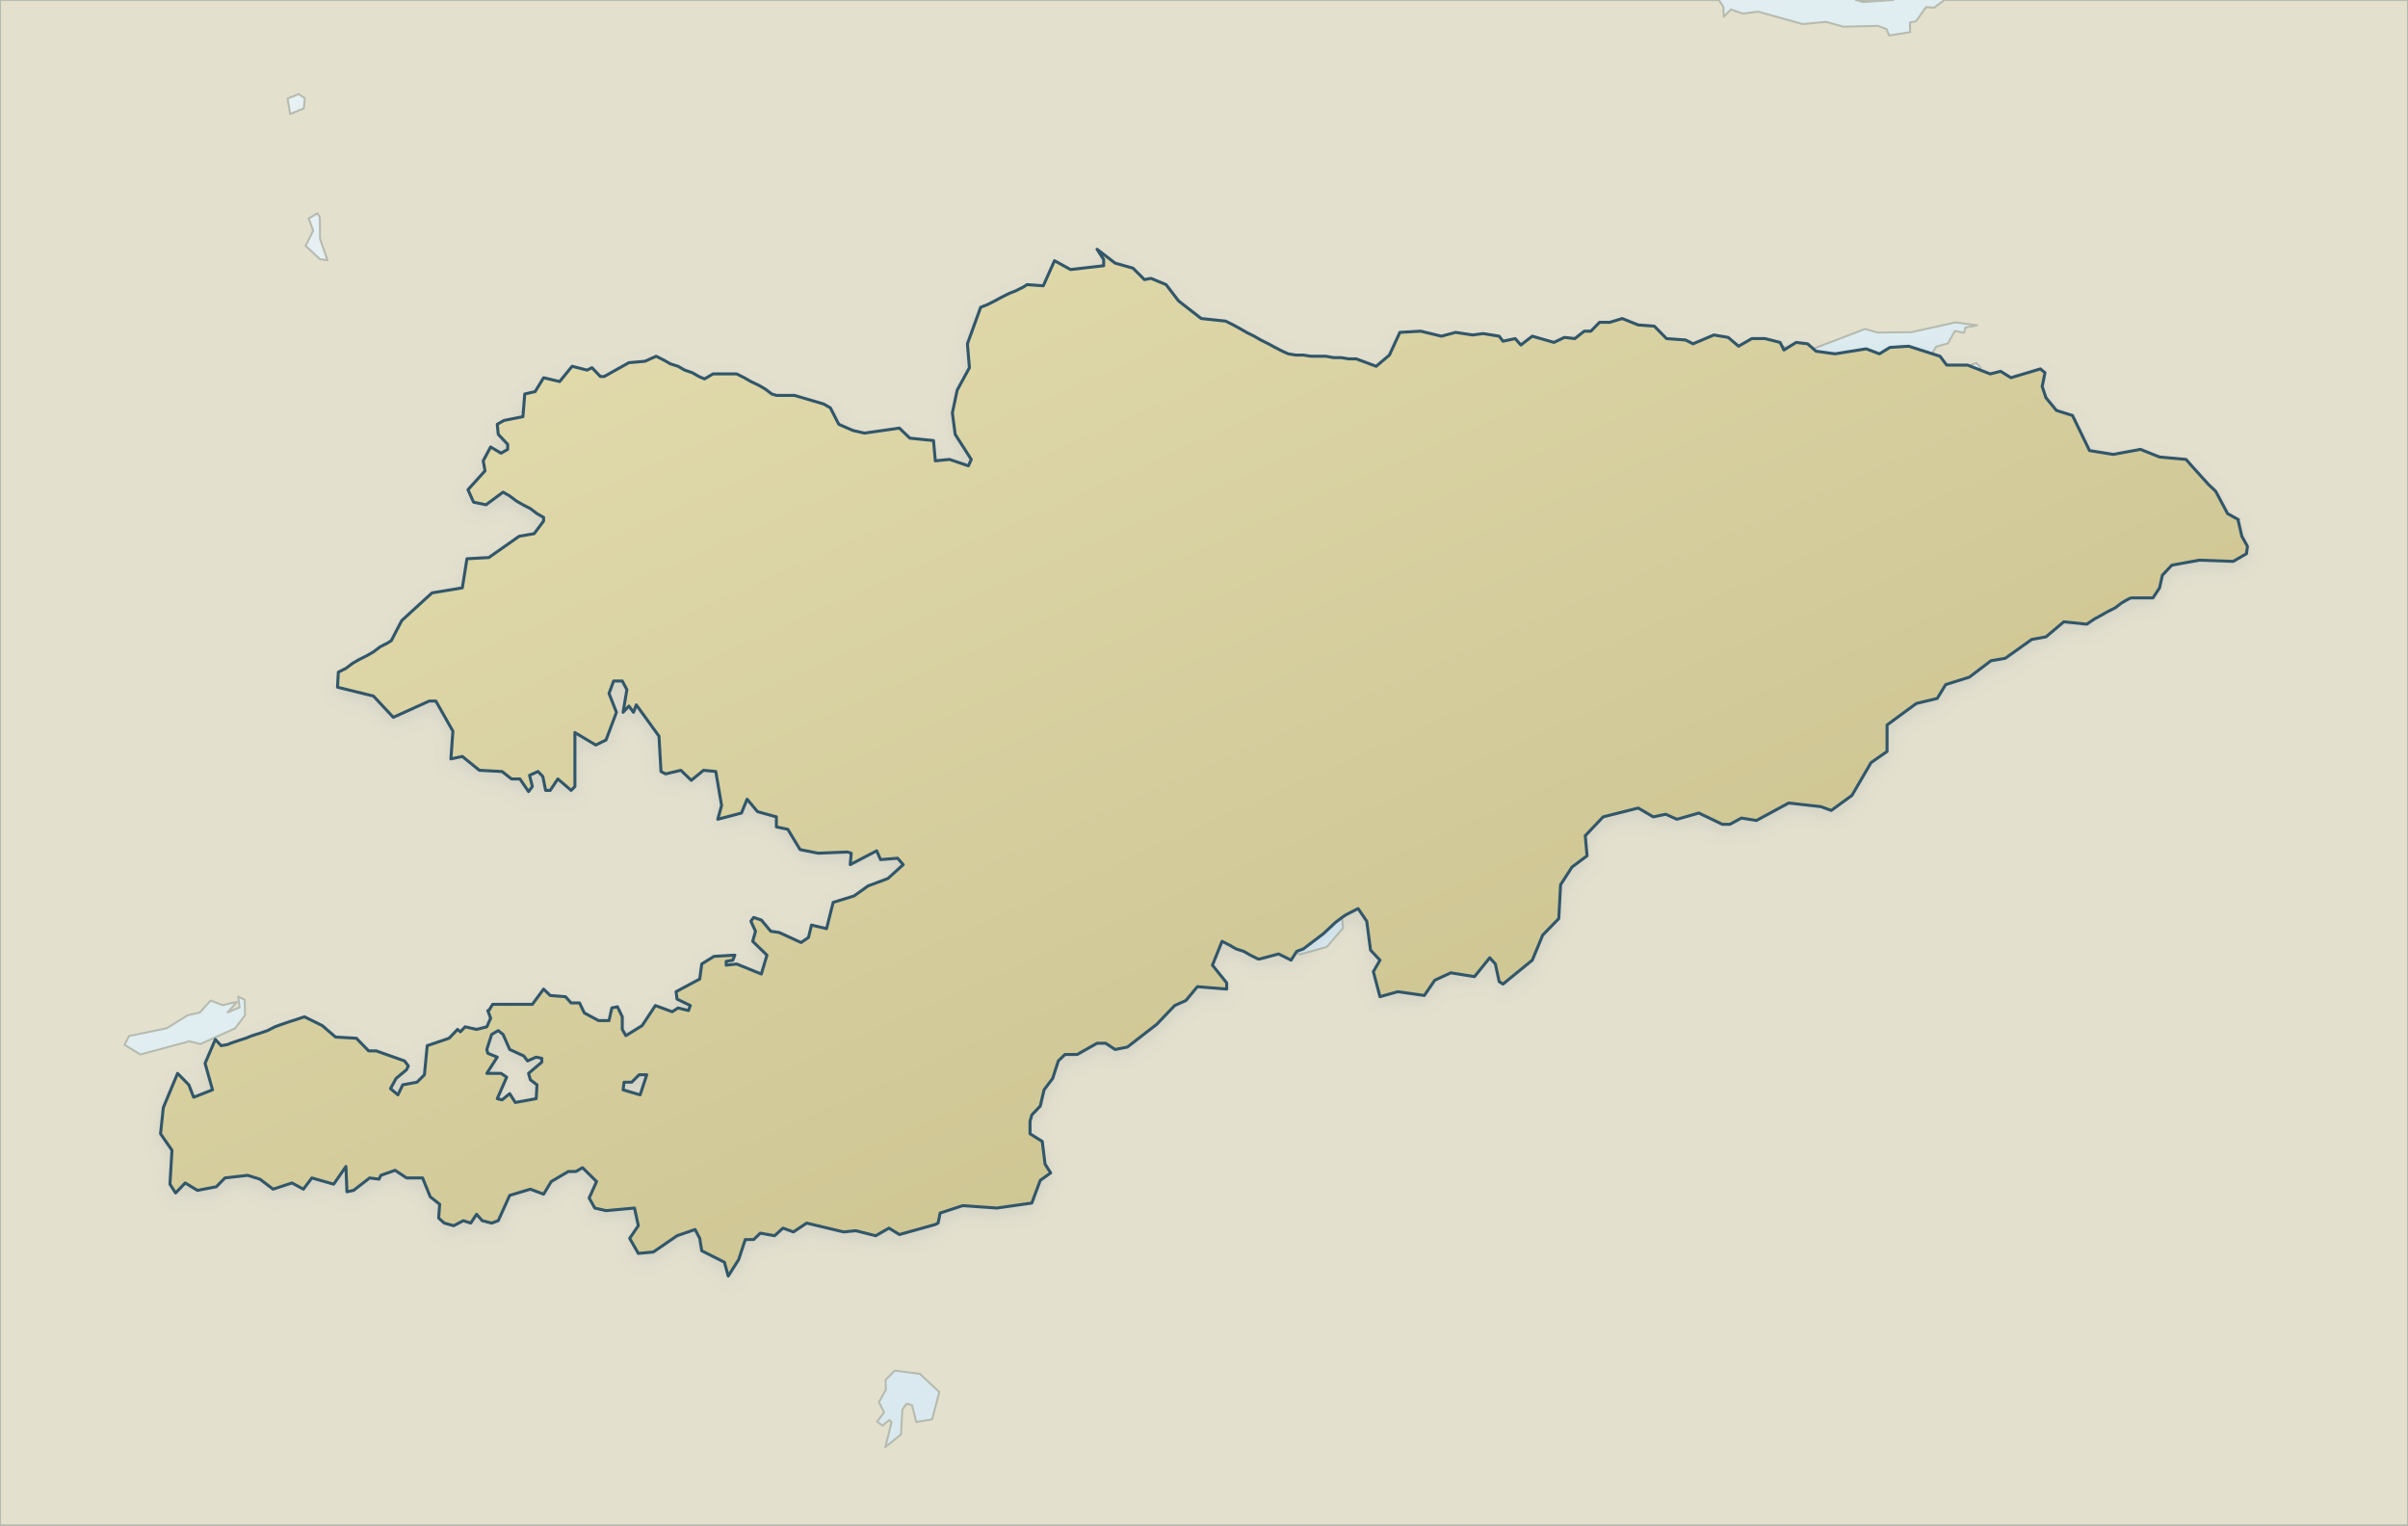
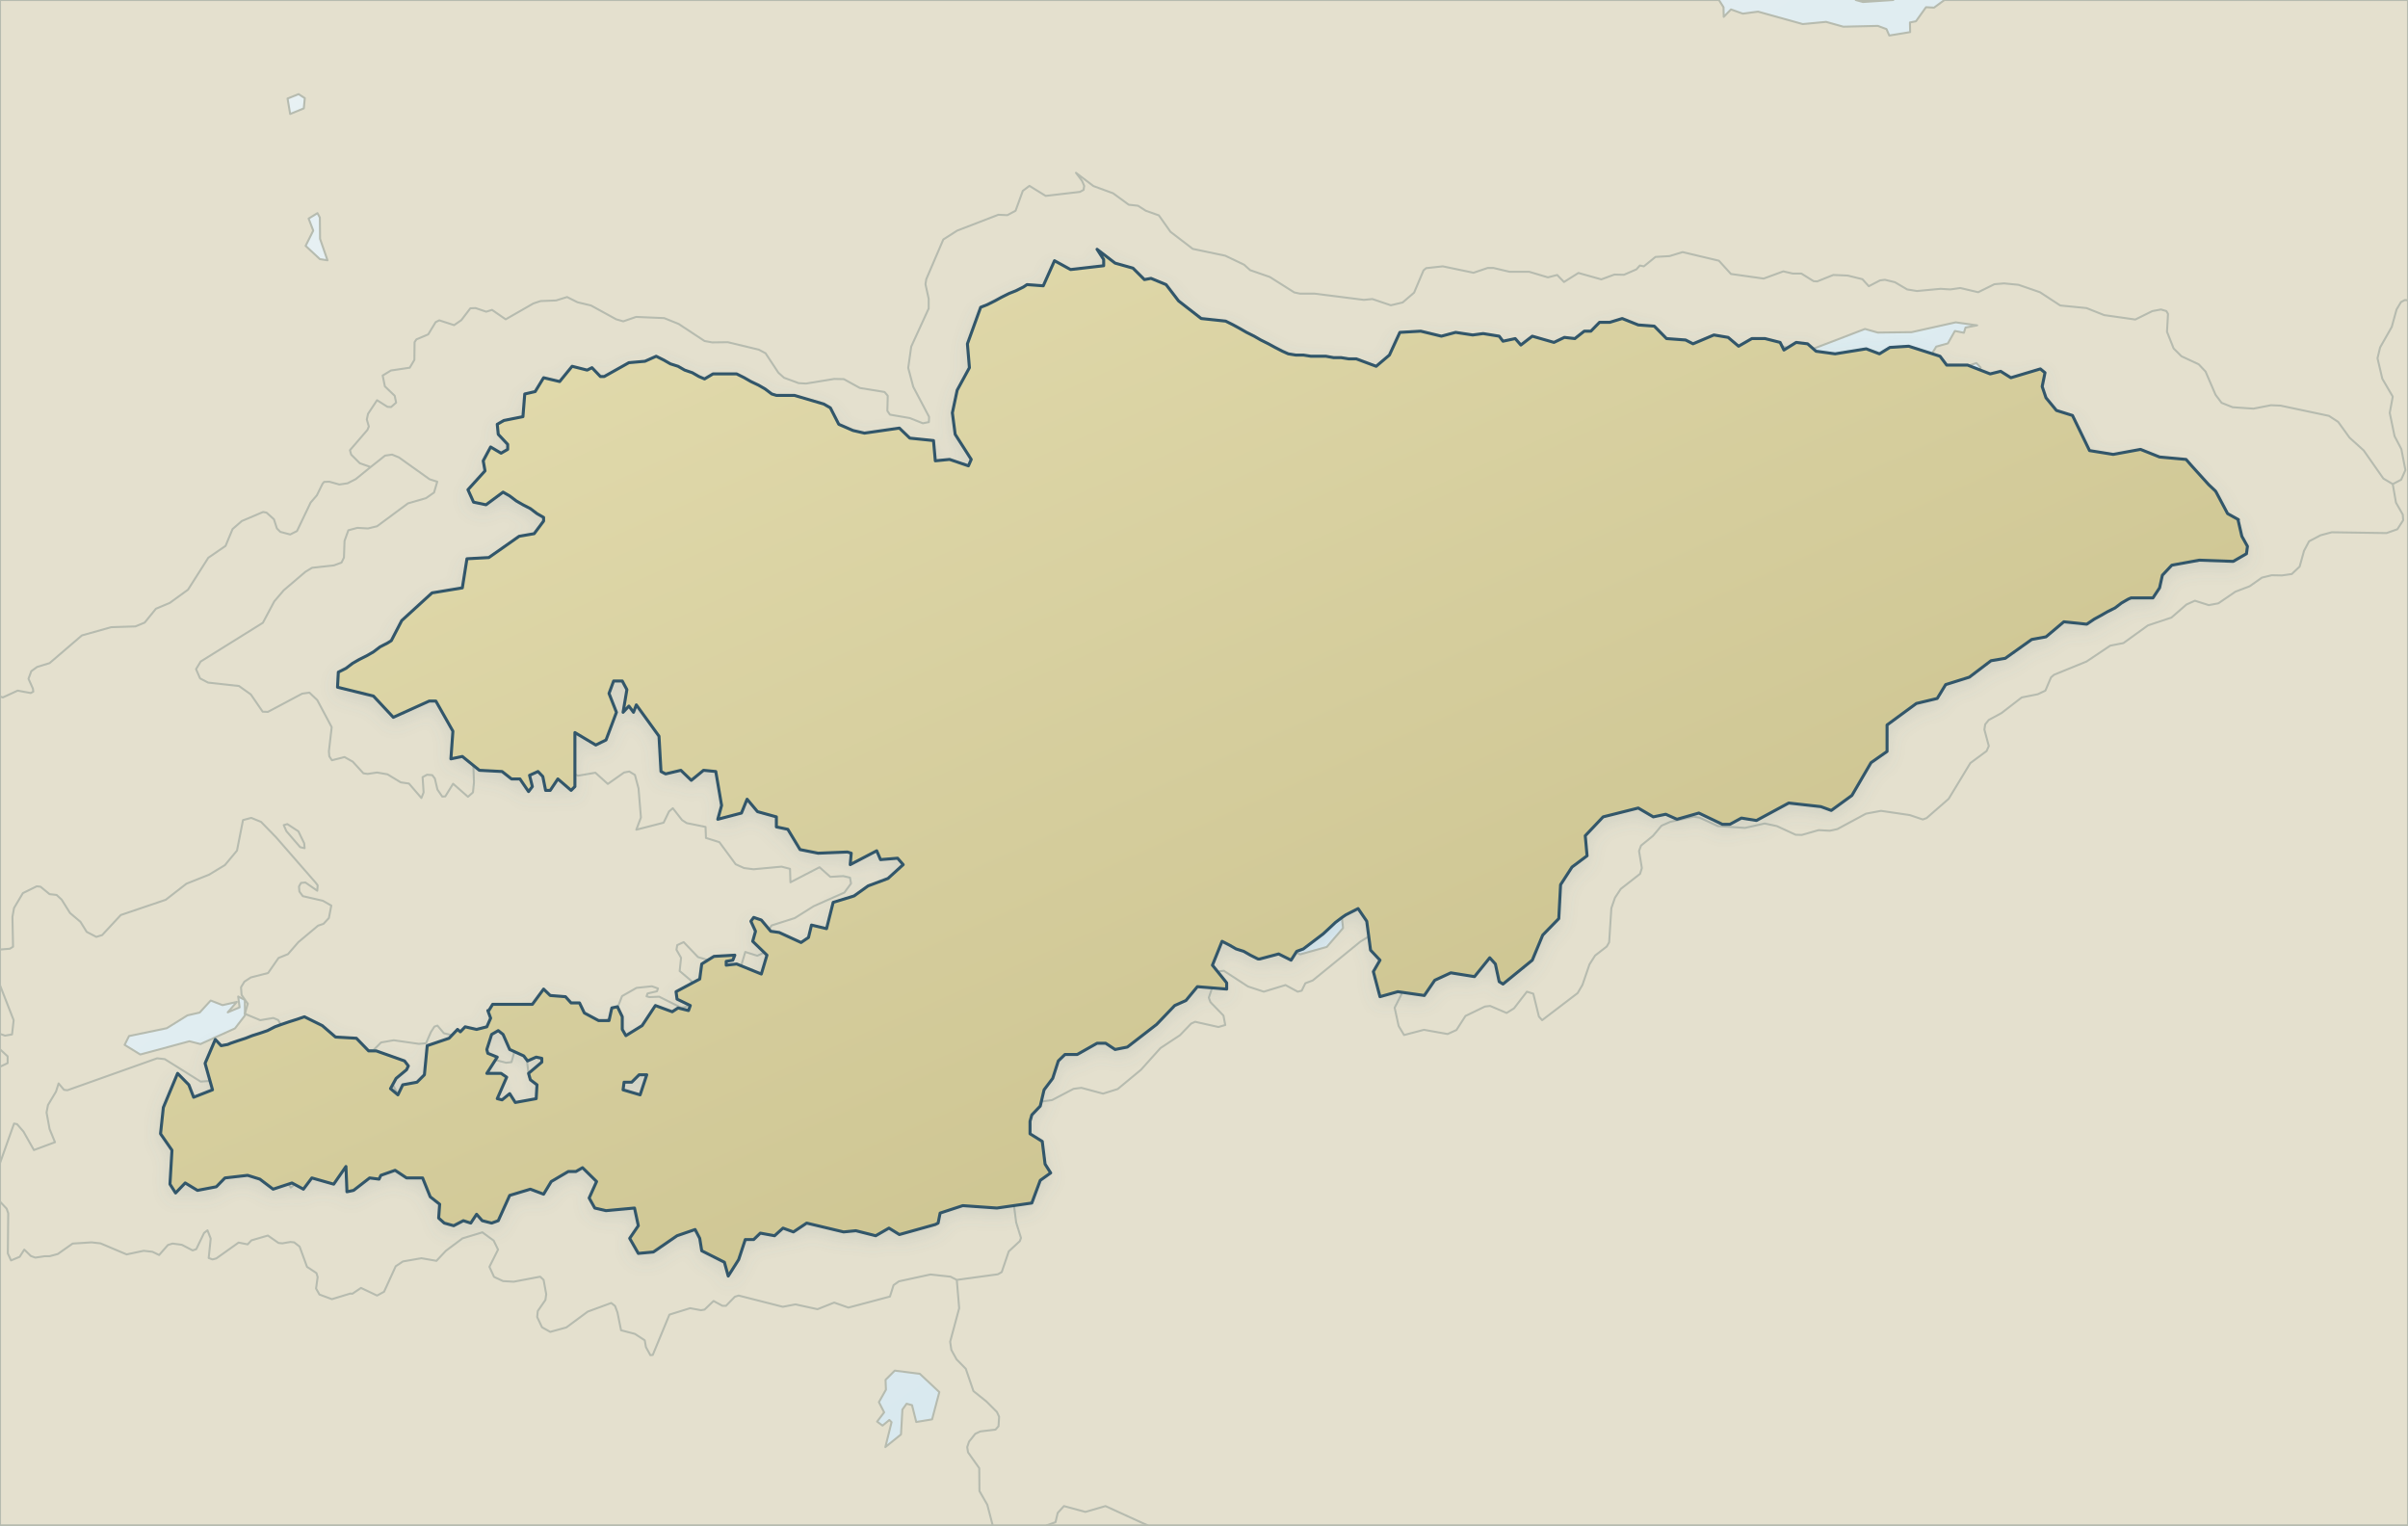
<svg xmlns="http://www.w3.org/2000/svg" viewBox="0 0 1200 760" role="img" aria-label="Map of Kyrgyzstan" data-map-style="journey-atlas-map-v3-clean-background" data-map-projection="local-equirectangular-fit-v1">
  <defs>
    <linearGradient id="sea" x1="0" y1="0" x2="1" y2="1">
      <stop offset="0" stop-color="#eaf2f4" />
      <stop offset=".55" stop-color="#dcebf0" />
      <stop offset="1" stop-color="#d0e3eb" />
    </linearGradient>
    <linearGradient id="land" x1=".12" y1=".08" x2=".88" y2=".92">
      <stop offset="0" stop-color="#e2dbad" />
      <stop offset=".52" stop-color="#d4cc9b" />
      <stop offset="1" stop-color="#c8bf8a" />
    </linearGradient>
    <filter id="shadow" x="-10%" y="-10%" width="120%" height="120%">
      <feGaussianBlur in="SourceAlpha" stdDeviation="4" result="b" />
      <feOffset in="b" dy="3" result="o" />
      <feColorMatrix in="o" type="matrix" values="0 0 0 0 .12 0 0 0 0 .22 0 0 0 0 .28 0 0 0 .14 0" />
      <feBlend in="SourceGraphic" mode="normal" />
    </filter>
  </defs>
  <rect width="1200" height="760" fill="url(#sea)" />
  <g id="geographic-context">
    <path d="M 856.6,-0.0 L 858.9,3.6 L 859.0,8.4 L 862.6,4.7 L 868.5,6.8 L 876.1,5.8 L 898.4,12.0 L 910.0,10.9 L 918.6,13.3 L 935.8,12.9 L 940.1,14.5 L 941.5,17.7 L 951.9,16.0 L 951.8,11.2 L 954.8,10.6 L 959.8,3.6 L 963.8,3.8 L 969.0,-0.0 L 1200.0,-0.0 L 1200.0,760.0 L 0.0,760.0 L 0.0,-0.0 L 856.6,-0.0 Z M 468.1,693.6 L 458.4,684.5 L 445.9,682.9 L 441.3,687.5 L 441.5,692.4 L 438.0,698.6 L 440.6,703.7 L 437.1,708.3 L 439.8,710.3 L 443.2,707.5 L 444.3,708.6 L 441.2,721.0 L 449.0,714.7 L 449.7,702.3 L 451.8,699.4 L 454.5,700.1 L 456.6,708.5 L 464.5,707.2 L 468.1,693.6 Z M 122.1,505.9 L 122.0,498.2 L 118.7,496.5 L 119.4,501.9 L 113.5,504.4 L 118.0,499.2 L 110.9,500.8 L 105.0,498.5 L 99.5,504.5 L 93.4,505.9 L 83.1,512.3 L 64.3,516.2 L 62.1,520.6 L 69.9,525.4 L 94.4,518.8 L 99.9,520.2 L 117.1,512.4 L 122.1,505.9 Z M 669.3,462.4 L 668.6,456.2 L 662.6,456.1 L 656.6,461.7 L 651.8,462.9 L 642.7,473.1 L 647.9,475.5 L 661.2,471.8 L 669.3,462.4 Z M 656.7,292.8 L 649.2,284.0 L 639.3,280.6 L 629.6,284.0 L 628.3,289.6 L 636.6,301.7 L 639.3,302.8 L 652.2,300.8 L 655.5,298.6 L 656.7,292.8 Z M 974.6,160.6 L 952.6,165.5 L 935.8,165.7 L 929.4,163.9 L 899.1,175.5 L 880.4,170.4 L 868.3,175.2 L 862.0,174.6 L 849.9,177.4 L 845.6,181.4 L 842.3,180.2 L 815.9,186.6 L 809.5,186.3 L 804.5,189.2 L 801.5,194.1 L 788.5,195.8 L 783.7,201.4 L 767.7,199.2 L 756.5,202.0 L 755.2,203.7 L 758.3,210.9 L 756.9,213.3 L 763.6,223.1 L 768.2,223.7 L 773.1,219.9 L 778.9,219.5 L 795.7,229.4 L 811.9,232.8 L 816.4,231.3 L 822.5,236.7 L 834.8,241.1 L 836.7,244.9 L 840.1,242.2 L 849.9,246.6 L 874.9,243.3 L 882.9,245.1 L 893.1,243.4 L 897.0,245.5 L 903.5,241.9 L 917.9,238.4 L 929.7,227.2 L 934.5,216.9 L 942.7,215.3 L 940.0,212.3 L 931.8,210.7 L 931.3,208.4 L 934.9,205.5 L 955.7,199.7 L 966.3,186.9 L 986.4,186.0 L 987.0,183.1 L 984.9,180.9 L 977.2,183.4 L 963.4,182.4 L 960.8,179.5 L 964.9,172.7 L 970.7,171.1 L 974.2,164.9 L 978.7,165.8 L 979.5,163.2 L 985.3,162.1 L 974.6,160.6 Z M 159.5,119.0 L 159.4,108.4 L 158.2,106.2 L 153.8,108.9 L 156.1,114.9 L 152.3,122.5 L 159.4,129.1 L 163.2,129.7 L 159.5,119.0 Z M 151.9,48.9 L 148.8,46.9 L 143.3,49.1 L 144.6,56.8 L 151.4,54.0 L 151.9,48.9 Z M 943.5,-0.0 L 928.4,1.0 L 924.8,-0.0 L 943.5,-0.0 Z" fill="#e4e0ce" fill-rule="evenodd" stroke="#b6bbaf" stroke-width="1" stroke-linejoin="round" />
  </g>
-   <path d="M 1115.5,258.9 L 1115.3,259.0 L 1117.2,267.2 L 1120.0,272.2 L 1119.5,275.9 L 1112.9,279.7 L 1096.0,279.1 L 1082.3,281.6 L 1077.6,286.6 L 1076.2,292.9 L 1072.9,297.9 L 1062.0,297.9 L 1060.6,298.5 L 1057.3,300.4 L 1054.0,302.9 L 1050.2,304.8 L 1046.9,306.7 L 1043.6,308.5 L 1039.9,311.0 L 1028.5,309.8 L 1019.6,317.3 L 1012.5,318.6 L 999.3,328.0 L 992.2,329.2 L 981.4,337.4 L 969.6,341.1 L 965.4,348.0 L 955.0,350.5 L 940.4,361.2 L 940.4,374.4 L 932.4,380.0 L 922.9,396.3 L 912.6,403.8 L 907.4,401.9 L 891.4,400.1 L 875.3,408.8 L 867.8,407.6 L 862.1,410.7 L 858.3,410.7 L 846.6,405.1 L 835.7,408.2 L 830.1,405.7 L 823.9,407.0 L 816.4,402.6 L 798.9,407.0 L 790.0,416.4 L 790.9,426.4 L 783.4,432.0 L 777.7,440.8 L 776.8,457.7 L 768.8,465.9 L 763.6,478.4 L 749.0,490.3 L 747.1,489.1 L 745.2,480.3 L 742.4,477.2 L 734.8,486.6 L 723.0,484.7 L 715.0,488.4 L 709.8,496.0 L 696.6,494.1 L 687.7,496.6 L 684.4,484.1 L 687.7,478.4 L 683.0,473.4 L 681.1,459.0 L 676.8,452.7 L 670.7,455.8 L 668.8,457.1 L 665.5,459.6 L 662.2,462.7 L 659.4,465.3 L 656.1,467.8 L 652.8,470.3 L 649.5,472.8 L 646.2,474.0 L 643.4,478.4 L 637.2,475.3 L 627.8,477.8 L 626.9,477.8 L 623.1,475.9 L 619.8,474.0 L 616.0,472.8 L 612.7,470.9 L 609.0,469.0 L 604.2,480.9 L 611.3,489.7 L 611.3,492.8 L 596.7,491.6 L 591.0,498.5 L 585.4,501.0 L 576.4,510.4 L 561.8,521.7 L 555.7,522.9 L 551.0,519.8 L 546.7,519.8 L 536.8,525.4 L 530.7,525.4 L 527.4,528.6 L 524.6,537.3 L 520.3,543.0 L 518.4,551.1 L 514.2,555.5 L 513.3,558.7 L 513.3,564.9 L 519.4,568.7 L 520.8,580.0 L 523.6,584.4 L 518.4,588.1 L 514.2,599.4 L 496.8,601.9 L 479.8,600.7 L 468.5,604.4 L 467.5,609.4 L 466.1,610.1 L 448.2,615.1 L 443.0,611.9 L 436.4,615.7 L 426.5,613.2 L 420.4,613.8 L 402.0,609.4 L 395.4,613.8 L 390.2,611.9 L 386.0,615.7 L 378.9,614.4 L 375.6,617.6 L 371.4,617.6 L 368.1,627.6 L 362.9,635.8 L 361.0,628.9 L 349.7,623.2 L 348.7,617.0 L 346.4,612.6 L 337.4,615.7 L 325.6,623.8 L 318.1,624.5 L 313.8,617.0 L 318.1,610.7 L 316.2,601.9 L 302.0,603.2 L 296.4,601.9 L 293.6,596.9 L 297.3,588.7 L 290.3,581.8 L 287.0,583.7 L 283.2,583.7 L 274.7,588.7 L 270.9,595.0 L 264.3,592.5 L 254.0,595.6 L 248.3,608.2 L 245.0,609.4 L 240.3,608.2 L 237.5,605.0 L 234.6,609.4 L 230.9,608.2 L 226.1,610.7 L 221.4,609.4 L 218.6,606.9 L 219.1,600.0 L 214.4,596.3 L 210.6,586.9 L 202.6,586.9 L 196.9,583.1 L 189.8,585.6 L 188.9,587.5 L 184.2,586.9 L 176.2,593.1 L 172.9,593.8 L 172.4,581.2 L 166.3,590.0 L 155.4,586.9 L 151.2,592.5 L 145.5,589.4 L 136.1,592.5 L 129.5,587.5 L 123.4,585.6 L 112.1,586.9 L 107.8,591.3 L 98.4,593.1 L 92.3,589.4 L 87.5,594.4 L 84.7,590.0 L 85.7,573.1 L 80.0,564.9 L 81.4,551.8 L 88.5,534.8 L 94.1,540.5 L 96.5,546.7 L 105.9,543.0 L 102.2,529.8 L 107.3,517.9 L 110.2,521.0 L 113.5,520.4 L 114.9,519.8 L 118.7,518.5 L 122.4,517.3 L 125.7,516.0 L 129.5,514.8 L 133.3,513.5 L 137.0,511.6 L 140.3,510.4 L 144.1,509.1 L 147.9,507.9 L 151.7,506.6 L 160.6,511.0 L 167.2,516.7 L 177.6,517.3 L 183.7,523.6 L 187.5,523.6 L 201.6,528.6 L 203.5,531.1 L 202.6,533.0 L 197.4,537.3 L 194.6,542.4 L 198.3,545.5 L 200.7,540.5 L 207.8,539.2 L 211.5,535.5 L 212.9,521.0 L 223.8,517.3 L 228.0,512.9 L 229.4,514.1 L 231.8,511.6 L 237.5,512.9 L 242.6,511.6 L 244.5,507.3 L 243.1,503.5 L 243.6,503.5 L 245.5,500.4 L 249.2,500.4 L 253.0,500.4 L 256.8,500.4 L 260.6,500.4 L 264.3,500.4 L 265.3,500.4 L 270.9,492.8 L 274.2,496.0 L 281.8,496.6 L 284.6,499.7 L 288.8,499.7 L 291.2,504.7 L 298.3,508.5 L 303.5,508.5 L 304.9,502.2 L 307.7,501.6 L 310.1,506.6 L 310.1,512.9 L 311.9,516.0 L 320.0,511.0 L 326.6,501.0 L 335.0,504.1 L 337.9,502.2 L 343.1,503.5 L 344.0,501.0 L 337.4,497.8 L 336.9,494.1 L 348.7,487.8 L 349.7,480.3 L 355.8,476.5 L 366.2,475.9 L 365.2,478.4 L 361.9,479.0 L 361.9,480.9 L 367.1,480.3 L 379.4,485.3 L 382.2,475.9 L 375.1,469.0 L 376.5,464.0 L 374.2,459.0 L 375.6,457.1 L 379.4,458.4 L 384.1,464.0 L 388.3,464.6 L 399.2,469.6 L 402.9,467.1 L 404.4,460.9 L 411.9,462.7 L 415.2,449.6 L 425.6,446.4 L 432.6,441.4 L 442.5,437.7 L 450.1,430.8 L 447.3,427.6 L 438.8,428.3 L 436.9,423.9 L 423.7,430.8 L 424.2,425.1 L 422.3,424.5 L 407.7,425.1 L 398.7,423.3 L 392.6,413.2 L 386.9,412.0 L 386.9,407.0 L 377.5,404.4 L 372.3,398.2 L 369.5,405.1 L 357.7,408.2 L 359.6,401.3 L 356.7,384.4 L 350.6,383.8 L 344.5,388.8 L 339.3,383.8 L 331.7,385.6 L 329.4,384.4 L 328.4,366.8 L 317.1,351.2 L 315.7,354.9 L 313.4,351.8 L 310.5,354.9 L 312.4,343.6 L 310.1,339.3 L 305.8,339.3 L 303.5,345.5 L 307.2,354.9 L 302.0,368.7 L 296.9,371.2 L 286.5,365.0 L 286.5,370.0 L 286.5,375.0 L 286.5,380.0 L 286.5,385.0 L 286.5,390.0 L 286.5,391.9 L 284.6,393.8 L 278.0,388.1 L 274.2,393.8 L 271.9,393.8 L 270.5,386.9 L 268.1,384.4 L 263.9,386.3 L 265.3,391.9 L 263.4,394.4 L 259.1,388.1 L 254.9,388.1 L 250.2,384.4 L 238.9,383.8 L 230.4,376.9 L 224.7,378.1 L 225.7,364.3 L 217.2,349.3 L 213.9,349.3 L 196.0,357.4 L 186.1,346.8 L 168.2,342.4 L 168.6,334.9 L 172.4,333.0 L 175.7,330.5 L 179.0,328.6 L 182.8,326.7 L 186.1,324.8 L 189.4,322.3 L 193.1,320.4 L 195.0,319.2 L 200.2,309.2 L 215.3,295.4 L 230.4,292.9 L 232.7,278.4 L 243.6,277.8 L 258.7,267.2 L 266.2,265.9 L 270.9,259.6 L 270.9,257.8 L 267.6,255.9 L 264.3,253.4 L 260.6,251.5 L 257.3,249.6 L 254.0,247.1 L 250.7,245.2 L 242.2,251.5 L 236.0,250.2 L 233.2,244.0 L 241.7,234.6 L 240.8,229.6 L 244.5,222.7 L 249.7,225.8 L 253.0,223.9 L 253.0,221.4 L 248.3,216.4 L 247.8,211.4 L 251.1,209.5 L 260.6,207.6 L 261.5,196.3 L 266.7,195.1 L 270.9,188.2 L 278.9,190.1 L 285.1,182.5 L 292.6,184.4 L 295.0,183.2 L 299.2,187.6 L 301.1,187.6 L 313.4,180.7 L 321.4,180.0 L 327.0,177.5 L 330.8,179.4 L 334.1,181.3 L 337.9,182.5 L 341.2,184.4 L 345.0,185.7 L 348.3,187.6 L 351.1,188.8 L 355.3,186.3 L 367.1,186.3 L 370.9,188.2 L 374.2,190.1 L 378.0,191.9 L 381.3,193.8 L 384.6,196.3 L 386.9,197.0 L 395.9,197.0 L 410.5,201.3 L 413.8,203.2 L 418.0,211.4 L 425.1,214.5 L 430.8,215.8 L 448.2,213.3 L 453.4,218.3 L 465.2,219.5 L 466.1,229.6 L 473.2,228.9 L 482.6,232.1 L 484.0,228.9 L 476.0,216.4 L 474.6,205.7 L 477.0,194.4 L 483.1,183.2 L 482.1,171.3 L 488.7,153.1 L 492.0,151.8 L 495.8,149.9 L 499.1,148.1 L 502.9,146.2 L 506.2,144.9 L 510.0,143.0 L 511.8,141.8 L 519.9,142.4 L 525.5,129.9 L 533.5,134.3 L 550.0,132.4 L 550.0,129.3 L 546.7,124.2 L 555.7,131.1 L 564.6,133.6 L 570.3,139.3 L 573.6,138.7 L 581.1,141.8 L 587.3,149.9 L 598.6,158.7 L 610.8,160.0 L 614.6,161.9 L 617.9,163.7 L 621.2,165.6 L 625.0,167.5 L 628.3,169.4 L 632.1,171.3 L 635.4,173.1 L 639.1,175.0 L 642.0,176.3 L 645.7,176.9 L 649.5,176.9 L 653.3,177.5 L 657.0,177.5 L 660.8,177.5 L 664.6,178.2 L 668.4,178.2 L 672.1,178.8 L 675.9,178.8 L 685.8,182.5 L 692.4,176.9 L 697.6,165.6 L 708.0,165.0 L 718.3,167.5 L 725.4,165.6 L 733.9,166.9 L 739.1,166.2 L 747.1,167.5 L 749.0,170.0 L 755.1,168.7 L 757.9,171.9 L 763.6,167.5 L 774.4,170.6 L 779.6,168.1 L 784.8,168.7 L 789.5,165.0 L 792.8,165.0 L 797.1,160.6 L 802.2,160.6 L 808.4,158.7 L 816.4,161.9 L 824.4,162.5 L 830.5,168.7 L 840.0,169.4 L 843.7,171.3 L 854.1,166.9 L 861.2,168.1 L 866.4,172.5 L 873.0,168.7 L 879.6,168.7 L 887.1,170.6 L 889.0,174.4 L 895.1,170.6 L 900.8,171.3 L 905.0,175.0 L 914.5,176.3 L 930.0,173.8 L 936.6,176.3 L 941.8,173.1 L 951.2,172.5 L 966.8,177.5 L 970.1,181.9 L 980.5,181.9 L 991.8,186.3 L 997.0,185.0 L 1002.1,188.2 L 1016.8,183.8 L 1019.1,185.7 L 1017.7,192.6 L 1019.6,198.2 L 1024.8,204.5 L 1032.8,207.0 L 1041.3,224.5 L 1053.1,226.4 L 1066.7,223.9 L 1076.2,227.7 L 1089.4,228.9 L 1092.2,232.1 L 1095.0,235.2 L 1097.8,238.3 L 1100.7,241.5 L 1104.0,244.6 L 1104.4,245.2 L 1110.1,255.9 L 1115.5,258.9 Z M 248.3,513.5 L 245.0,515.4 L 242.6,522.9 L 243.1,524.8 L 247.8,526.7 L 242.6,534.8 L 249.7,534.8 L 252.5,536.7 L 247.8,547.4 L 250.2,548.0 L 254.0,544.9 L 256.8,549.3 L 267.2,547.4 L 267.6,540.5 L 264.3,538.0 L 263.4,534.8 L 270.0,529.2 L 270.0,527.3 L 267.2,526.7 L 262.9,528.6 L 261.0,526.1 L 254.0,522.9 L 250.7,515.4 L 248.3,513.5 Z M 318.5,535.5 L 314.8,539.2 L 311.0,539.2 L 310.5,543.0 L 319.0,545.5 L 322.3,535.5 L 318.5,535.5 Z" fill="url(#land)" fill-rule="evenodd" stroke="#31576a" stroke-width="1.5" stroke-linejoin="round" stroke-linecap="round" filter="url(#shadow)" />
+ \n<g id="context-national-borders" fill="none" stroke="#b6bbaf" stroke-width="1" stroke-linejoin="round" stroke-linecap="round" aria-hidden="true">
+     <path d="M271.1,572.3 272.8,571.9 273.8,570.2 276.3,560.9 275.8,559.4 M275.8,559.4 267.3,564.3 264.6,564.4 262.8,566.6 266.2,570.4 271.1,572.3 M1198.4,149.5 1200,149.6 M1192.4,241.2 1196.6,239 1198.7,234.2 1196.7,223.8 1193.3,217.3 1190.9,205.7 1192.4,197.6 1187.2,188.7 1184.8,178.5 1186.1,173.1 1191.9,162.9 1194.3,154.2 1196.5,150.5 1198.4,149.5 M151.8,422.6 151.6,420.2 148.7,414.2 143.2,410.6 M143.2,410.6 141.4,411.1 142.7,414.1 149.6,422.1 151.8,422.6 M1189.3,265.6 1194.7,263.7 1197.6,259.2 1197.4,256.4 1194,250.4 1192.4,241.2 M1162,265.2 1189.3,265.6 M1137.2,286.7 1142.1,286 1146,282.3 1148.2,274.4 1150.7,269.7 1156.4,266.7 1162,265.2 M1132.1,286.6 1137.2,286.7 M1100.7,301.5 1105.5,300.6 1114,294.8 1121.1,292.1 1127.2,287.8 1132.1,286.6 M1093.8,299.3 1100.7,301.5 M958.2,408.3 960.1,407.6 971.1,398 981.9,380.2 990,374.2 991.1,371.7 988.9,363.5 989.3,360.9 991.1,358.7 997.4,355.3 1007.5,347.5 1015.5,345.9 1019.3,344.1 1022.1,337.5 1023.6,336.2 1039.8,329.6 1051.6,321.7 1058.2,320.4 1070.4,311.6 1082.1,307.7 1089.6,301.2 1093.8,299.3 M937.4,404 951.7,406.1 958.2,408.3 M911.9,413.9 915.6,413.1 929.9,405.4 937.4,404 M844,406.9 847,407.4 856.1,411.6 869.6,412.5 M768.5,508.3 786.2,494.8 788.6,490.7 792.1,480.5 794.9,476.1 800.7,471.6 801.9,469.5 803,452.5 804.8,447.3 807.7,442.9 817.3,435.4 818.2,432.5 816.8,424 817.8,421.3 823.7,416.5 828,411.4 832.3,409.5 844,406.9 M879.4,410.3 885.5,411.6 894.8,415.9 897.9,416 M869.6,412.5 879.4,410.3 M906.3,413.6 911.9,413.9 M897.9,416 906.3,413.6 M682.6,466.3 686.5,466.4 689.5,469.4 691.5,475.6 692.8,486.5 698.1,492.8 698.4,495.4 695,502.1 697,511.2 699.7,515.7 M646.7,494.1 648.7,493.6 650.5,489.9 654.2,488.5 678,469.1 682.6,466.3 M609.9,483.7 621.9,491.5 629.8,494.1 M607.2,511.7 610.6,510.7 609.7,506 603.2,499.3 602.4,497.1 606,486.5 607.7,483.9 609.9,483.7 M640.6,490.8 646.7,494.1 M629.8,494.1 640.6,490.8 M760.9,494.1 764.1,495.1 766.9,506.5 768.5,508.3 M750.8,504.7 754.5,502.4 760.9,494.1 M742.6,501.2 750.8,504.7 M721.4,515.2 725.8,513.2 730.3,506.2 740,501.5 742.6,501.2 M595.6,509.1 607.2,511.7 M549.7,544.9 557,542.6 568.6,533 578.3,522.2 588,515.8 593.6,510 595.6,509.1 M709.6,513.1 721.4,515.2 M699.7,515.7 709.6,513.1 M538.9,542 549.7,544.9 M476.8,637.7 497.3,634.9 499.2,633.8 502.7,623.5 508.2,618.4 508.8,616.8 506.4,609.1 505.2,599.8 503.6,597.3 498.2,594.5 497.2,591.7 497,588.9 498.5,583.4 503.8,577.5 505.2,569.8 510.7,562.3 512.2,554.8 514.2,551.6 517.2,549.1 524.3,548.1 535,542.5 538.9,542 M647.8,146.3 645,145.7 632.8,138 623,134.6 620,131.9 610.6,127.4 594.4,124 583.3,115.5 577.5,107.3 571,105 567.1,102.5 562.5,102 554.7,96.3 544.9,92.7 536.2,86.1 M536.2,86.1 539.2,90.1 540.3,92.6 540,94.6 538.2,95.6 521.1,97.6 M521.1,97.6 513,92.6 M513,92.6 509.7,95.1 506.1,105 502,107.2 M502,107.2 497.5,107 M497.5,107 477,114.9 470.1,119.3 461.6,139.1 461.2,141.6 462.8,148.9 462.8,153.7 454.1,172.7 452.6,183.3 455.1,192.7 463,207.7 462.9,210.3 459.9,210.9 M878.9,138.8 862.6,136.5 856.6,129.9 838.5,125.6 M838.5,125.6 832,127.6 825,128 819.2,132.7 M819.2,132.7 817.2,132.3 M817.2,132.3 815.5,134.2 809.3,136.9 M734.3,135.9 719,132.7 M719,132.7 710.7,133.6 709.4,134.7 704.7,145.8 699,150.7 693.1,152.1 M752.2,135.4 744.2,133.5 M744.2,133.5 741.4,133.5 734.3,135.9 M893.4,136.3 888.7,135.2 M888.7,135.2 878.9,138.8 M771.4,138.2 762,135.4 M762,135.4 752.2,135.4 M798,139.2 786.6,136 M786.6,136 779.4,140.5 M905.6,140.2 903.8,140.1 897.7,136.3 M897.7,136.3 893.4,136.3 M809.3,136.9 804.5,136.8 M804.5,136.8 798,139.2 M779.4,140.5 776,137 M776,137 771.4,138.2 M931.3,142.6 928.1,139.1 920.8,137.3 913.6,137 M913.6,137 905.6,140.2 M955.3,145 950.4,144.2 944.3,140.6 939.3,139.4 M939.3,139.4 936.9,139.7 931.3,142.6 M1064.1,159.2 1048.6,157 1039.8,153.5 1026.7,152.2 1016.6,145.6 1005.9,141.9 998.7,141.2 M998.7,141.2 993.9,141.6 985.8,145.6 M985.8,145.6 976.9,143.5 M976.9,143.5 971.9,144.2 M971.9,144.2 967,143.9 M967,143.9 955.3,145 M679.6,149.4 655.1,146.3 M655.1,146.3 647.8,146.3 M310.6,160.1 307.1,159.1 294.5,152.2 287.8,150.6 282.6,148 M282.6,148 277.1,149.7 269.4,150 265.8,151.2 252,159.1 M693.1,152.1 683.9,149 M683.9,149 679.6,149.4 M242.3,155.3 237,153.5 M237,153.5 234.4,153.6 229.9,159.5 226.3,162 M1123,203.6 1112.6,202.9 1107.1,200.7 1104.1,196.7 1099.1,185.1 1095.7,181.5 1087.1,177.5 1083.2,173.6 1079.9,165.3 1080.4,156.4 1079.6,155 1076.9,154.2 M1076.9,154.2 1072.6,155 1064.1,159.2 M252,159.1 245.2,154.4 M245.2,154.4 242.3,155.3 M354.9,170.6 351.1,169.9 338.2,161.4 331,158.5 317,157.9 M317,157.9 310.6,160.1 M226.3,162 218.9,159.6 M218.9,159.6 217.1,160.5 213.4,166.6 207.5,169.1 206.6,170.5 206.5,179.3 204.2,183.2 194.8,184.6 190.7,187.1 191.8,192.5 196.7,197.2 M401.7,191.1 398,190.9 390.7,188.2 387.9,185.7 381.5,176 378.1,174.2 362.7,170.5 M362.7,170.5 354.9,170.6 M459.9,210.9 453.4,208.3 443.5,206.6 442.2,204.7 442.4,197.2 440.8,195.3 428.5,193.3 420.5,188.9 415.7,188.8 M415.7,188.8 401.7,191.1 M196.7,197.2 197.4,200.6 194.9,202.8 M196.7,197.2 196.7,197.2 M194.9,202.8 193.1,202.7 187.9,199.4 M187.9,199.4 183.4,206.2 182.8,209 183.8,212.5 183.1,214.2 174.4,224.3 175,226.5 179.3,230.8 184.7,232.7 M1192.4,241.2 1187.7,238.4 1177.9,224.4 1170.9,218.1 1165.2,210.2 1160.6,207.2 1136.5,202.1 1131.7,201.9 M1131.7,201.9 1123,203.6 M183.4,263.3 187.9,262.2 203.3,250.8 212.3,248.2 216.3,245.4 217.9,240 214.1,238.8 198.8,227.9 195.4,226.5 M195.4,226.5 191.9,227 184.7,232.7 M178.1,263 183.4,263.3 M133.5,354.7 130.9,354.6 125,346 119.1,341.8 103.7,340.1 99.7,338 97.7,333.4 100,329.6 131,310.3 136.7,299.6 141.4,294.1 152.2,284.9 155.5,282.9 166.4,281.7 170.2,280.3 171.4,277.8 171.7,269.5 173.6,264.2 178.1,263 M264.5,352.1 263.5,351.7 263.4,350 265.4,338.8 263.4,334.1 261.1,333.7 M261.1,333.7 257.3,336.3 255.2,341.8 259.3,348.2 259.3,353.8 257.7,358.6 254.1,366.5 251.1,369.6 247.4,370.4 M165.4,378.8 164.1,376.8 163.9,374.3 165.3,362.3 158.1,348.8 154.2,345.1 M154.2,345.1 150.6,345.6 133.5,354.7 M288,386.5 285.2,385.1 284.3,368.1 282.5,363.8 272.3,348.6 270.6,347.4 M270.6,347.4 268.9,351.8 M268.9,351.8 266.1,348.5 M266.1,348.5 264.5,352.1 M247.4,370.4 242.7,368.3 237.4,363.4 235.9,363 M235.9,363 235.3,364.9 236.2,389.8 235.7,394.8 233.2,397 M183.2,385.6 181.1,385.3 175.8,379.5 171.7,377.2 M171.7,377.2 165.4,378.8 M317.1,413.4 319.4,407.3 318.2,392.8 316.4,386.1 313.6,384.4 M313.6,384.4 311,384.9 302.9,390.6 M210,397.6 203.8,390.4 199.7,389.8 193.1,385.8 187.9,384.9 M187.9,384.9 183.2,385.6 M302.9,390.6 296.7,385 M296.7,385 288,386.5 M220.4,396.9 218,393.4 216.7,387.9 215.4,386.2 212.8,386 M212.8,386 210.6,387.2 211.1,394.8 210,397.6 M233.2,397 225.8,390.5 M225.8,390.5 221.9,396.8 220.4,396.9 M375.5,433.1 370.8,432.5 366.6,430.6 358.5,419.6 351.8,417.5 351.6,412 342.2,410.1 339.9,408.6 335.3,402.7 M335.3,402.7 333.4,404.3 330.7,409.9 317.1,413.4 M393.9,439.6 393.7,432.9 389.5,431.8 M389.5,431.8 375.5,433.1 M413.8,436.9 408.4,432.1 M408.4,432.1 393.9,439.6 M377.4,476.2 380.6,474.7 381.9,465.1 384.5,461.1 396.1,457.4 405.5,451.5 420.8,444.7 424.1,440.2 423.6,437.3 420.2,436.5 M420.2,436.5 413.8,436.9 M340.7,469.4 347.9,476.9 355.2,479 362.9,484.3 M339.5,502.1 342.1,501.6 344.3,498.5 345.6,491.5 344.4,488.6 338.7,483.8 339.4,477.2 337.1,473.2 337.5,470.9 340.7,469.4 M371.4,474.3 377.4,476.2 M362.9,484.3 367.2,484.1 368.9,482.7 371.4,474.3 M324.9,491.4 327.9,492.5 327.4,493.9 322.7,495 322.2,496.4 323.6,496.8 M299.7,523.6 301.2,523.2 301.9,521.6 294.6,516.5 293.9,514.3 294.5,512.3 303.9,507.4 306.8,504.5 310,496.3 317.2,492.2 324.9,491.4 M328.5,496.6 339.5,502.1 M323.6,496.8 328.5,496.6 M218,511 221.2,514.8 224.5,515.6 M208.8,520.1 212.3,519.8 214.8,514.1 216.5,511.5 218,511 M227.9,515.2 230.1,515.4 233.5,518.6 238.4,520.2 240.3,524.1 244.6,527.5 252.2,529.5 M224.5,515.6 227.9,515.2 M196.2,518.3 208.8,520.1 M185.9,523.4 189.9,519.4 196.2,518.3 M258.7,520.5 260.7,522.2 262.2,525.5 263.6,536.5 265.8,537.5 M252.2,529.5 254.9,529.2 256.8,522.3 258.7,520.5 M285.4,521.7 293.9,523.1 M265.8,537.5 273.1,533.6 276,529.9 278,525.3 281.4,521.9 285.4,521.7 M295.8,522.6 299.7,523.6 M293.9,523.1 295.8,522.6 M185.9,523.4 188.2,527 186.4,530.5 179.4,534.4 M100,538.9 82.1,527.7 78.3,527.3 M78.3,527.3 33.6,543.2 M179.4,534.4 173.5,533.1 M173.5,533.1 169.4,535.3 M169.4,535.3 168.4,534.5 M168.4,534.5 161,540.5 154,542.9 151.2,545.6 150.8,553.8 149.9,558.8 148.4,561.4 144.3,564.8 136.1,566.5 133.5,572.3 M133.5,572.3 131.2,571.4 130.3,569.5 130.6,567 133.1,562.3 138.3,558.8 139.9,555.6 138.8,553.1 133.5,550.4 124.9,549.1 120.7,547.2 116.9,546.7 114.9,545.7 110.3,540 105.4,538.5 M105.4,538.5 100,538.9 M33.6,543.2 31.9,543 29.2,539.8 M29.2,539.8 27.9,543.9 23.9,550.6 23.2,554.3 24.7,562.5 27.4,569.1 16.9,573 M16.9,573 11.7,563.8 8.5,560.1 7,559.8 M7,559.8 0,579.5 M0,598.7 3.3,602.2 4.1,604.5 3.9,624.5 5.5,628 M103.4,613 105,617.1 104,626.8 105.9,627.5 M96,623 97.8,622.4 101.7,614.3 103.4,613 M240.4,614 246,618.1 248.2,622.6 243.9,631.2 246.2,636.2 250.7,638.3 256,638.6 M217.5,628.2 222.2,623.2 230.5,617 240.4,614 M133.5,615.6 138.8,619.3 140.7,619.5 M123.4,620 125.3,618 133.5,615.6 M144.7,618.8 146.6,619 149.3,621.1 153,631.2 157.7,634.3 158.3,636.3 157.5,642 159.2,645 165.4,647.3 M140.7,619.5 144.7,618.8 M45.6,619 50.1,619.5 63.1,625 M24.7,625.9 28.8,624.8 36.2,619.6 45.6,619 M118.9,619.1 123.4,620 M105.9,627.5 107.8,627 118.9,619.1 M86,619.6 90.6,620.2 96,623 M79.3,625.3 83.7,620.3 86,619.6 M12.1,622.6 15.4,625.8 17.6,626.6 M5.5,628 9.8,626.2 12.1,622.6 M71.6,623.2 76,623.7 79.3,625.3 M63.1,625 71.6,623.2 M22.3,625.9 24.7,625.9 M17.6,626.6 22.3,625.9 M210,626.9 217.5,628.2 M187.9,645.5 191.4,643.6 197.2,630.9 200.8,628.5 210,626.9 M463.7,635 473.7,636.1 476.8,637.7 M422.8,651.5 443.5,646 445.3,640.3 448,638.4 463.7,635 M269.2,636.1 270.9,637.7 272.2,644.8 271.8,647.7 268,653.2 267.7,656.2 270.1,661.3 274.2,663.6 M256,638.6 269.2,636.1 M179.9,641.7 187.9,645.5 M175.6,644.6 179.9,641.7 M174.6,644.5 175.6,644.6 M165.4,647.3 174.6,644.5 M368.1,645.5 390.1,651.1 M361.8,650.6 366.2,646.1 368.1,645.5 M355.6,648.2 360,650.6 361.8,650.6 M349.3,652.8 351.1,652.5 355.6,648.2 M415.7,649 422.8,651.5 M407.4,652.3 415.7,649 M304.6,649.2 306.5,650.7 307.7,653.9 309.5,662.8 316.4,664.6 321.3,667.8 321.9,671.2 324.1,675.2 M274.2,663.6 282.2,661.4 292.9,653.5 304.6,649.2 M396.4,649.9 407.4,652.3 M390.1,651.1 396.4,649.9 M343.9,651.8 349.3,652.8 M324.1,675.2 325.3,675.1 333.6,655 343.9,651.8 M209.6,551.9 199,546.6 193.8,536.7 191.3,535.1 M191.3,535.1 187.9,537 186,541.5 185.3,546.5 189.8,556.6 195.4,559.1 195.9,563.3 191.2,570.8 191.4,574.5 192.8,575.2 M202.8,576.1 211.6,574.6 214.2,572.3 214.4,567.8 209.6,562.5 209.4,558.8 216.2,553.4 216.9,551.2 216.1,549.8 214.7,549.6 M214.7,549.6 209.6,551.9 M197,571.8 199.1,571.9 199.9,574.7 202.8,576.1 M192.8,575.2 197,571.8 M494.7,760 492,749.7 488.1,742.9 488,731.5 482.4,723.6 482,721 482.9,718.3 486,714.4 488.5,713.2 496.1,712.3 497.6,710.6 497.9,705.9 496.8,703.5 491.6,698.3 485.1,693.1 481.3,682 476.7,677.3 474.1,672.6 473.5,668.5 478,651.8 476.8,637.7 M540.9,753.3 530.2,750.4 M530.2,750.4 527.1,753.8 526,758.4 521.6,760 M571.9,760 550.9,750.4 M550.9,750.4 540.9,753.3 M134.2,575 135.9,575 M144.9,591.7 140.1,584.4 134.9,579.6 134.2,575 M135.9,575 149,579.5 152.9,579.7 M156.3,578.1 157.6,578.4 158.3,583.7 150.5,587.1 144.9,591.7 M152.9,579.7 156.3,578.1 M158.1,443.8 158.3,441.1 157.4,439.9 137.6,417.2 130.1,409.5 125.2,407.5 M125.2,407.5 121.1,408.6 118.1,423.8 112.1,431 104.2,435.8 92.9,440.3 82.6,448.3 60.2,455.9 50.9,465.9 48,466.8 M152.2,439.7 158.1,443.8 M122.1,498.2 120.4,495.7 120.1,491.9 121.8,489.1 125,487 133.6,484.8 138.8,477.3 143.5,475.4 148.7,469.4 158.5,461.2 161.2,460.3 163.9,457.4 165.1,451.2 160.9,448.8 150.9,446.5 149.2,444.2 149,441.7 150,439.9 152.2,439.7 M48,466.8 43.2,464.3 40.1,459.3 34.9,454.9 30.7,448.2 28.2,445.9 24.7,445.5 20.2,441.8 18.3,441.6 M18.3,441.6 11.4,445 7,452.4 6.2,456.8 6.5,471.7 4.9,472.7 0,473.1 M0,490.9 6.8,508.3 6,515.4 2.5,516 M122,498.1 122.1,498.2 M129.7,508.3 122,505.1 123.5,500.1 122,498.1 M153.9,529.4 149.3,529.1 144.9,525.9 141.5,513 138.6,508.2 136.2,507.2 M136.2,507.2 129.7,508.3 M2.5,516 0,515.1 M0,522.8 3.8,526.3 3.8,529.7 0,531.5 M185.9,523.4 183.7,523.2 M183.7,523.2 174,524.1 158.5,529 153.9,529.4 M184.7,232.7 177.3,238.7 173.2,240.8 169.1,241.4 M169.1,241.4 164.1,240 M164.1,240 161.5,240.1 160.7,241.1 157.9,246.8 154.8,250.4 148,264.6 144.6,266.3 M144.6,266.3 139.7,265 138,263.3 136.5,258.7 132.8,255.4 131.1,255.1 M131.1,255.1 120.5,259.6 115.9,263.6 112.4,272 103.8,277.9 93.7,293.8 84.6,300.4 77.7,303.3 72.1,310.2 67.5,312.1 55.4,312.5 40.8,316.6 24.7,330.4 18.5,332.3 15.6,334.4 14.2,338.2 16.4,343.1 16.6,344.6 15.3,345.3 M15.3,345.3 8.8,344.1 M8.8,344.1 1.4,347.5 M1.4,347.5 0,347" />
+   </g>\n<path d="M 1115.5,258.9 L 1115.3,259.0 L 1117.2,267.2 L 1120.0,272.2 L 1119.5,275.9 L 1112.9,279.7 L 1096.0,279.1 L 1082.3,281.6 L 1077.6,286.6 L 1076.2,292.9 L 1072.9,297.9 L 1062.0,297.9 L 1060.6,298.5 L 1057.3,300.4 L 1054.0,302.9 L 1050.2,304.8 L 1046.9,306.7 L 1043.6,308.5 L 1039.9,311.0 L 1028.5,309.8 L 1019.6,317.3 L 1012.5,318.6 L 999.3,328.0 L 992.2,329.2 L 981.4,337.4 L 969.6,341.1 L 965.4,348.0 L 955.0,350.5 L 940.4,361.2 L 940.4,374.4 L 932.4,380.0 L 922.9,396.3 L 912.6,403.8 L 907.4,401.9 L 891.4,400.1 L 875.3,408.8 L 867.8,407.6 L 862.1,410.7 L 858.3,410.7 L 846.6,405.1 L 835.7,408.2 L 830.1,405.7 L 823.9,407.0 L 816.4,402.6 L 798.9,407.0 L 790.0,416.4 L 790.9,426.4 L 783.4,432.0 L 777.7,440.8 L 776.8,457.7 L 768.8,465.9 L 763.6,478.4 L 749.0,490.3 L 747.1,489.1 L 745.2,480.3 L 742.4,477.2 L 734.8,486.6 L 723.0,484.7 L 715.0,488.4 L 709.8,496.0 L 696.6,494.1 L 687.7,496.6 L 684.4,484.1 L 687.7,478.4 L 683.0,473.4 L 681.1,459.0 L 676.8,452.7 L 670.7,455.8 L 668.8,457.1 L 665.5,459.6 L 662.2,462.7 L 659.4,465.3 L 656.1,467.8 L 652.8,470.3 L 649.5,472.8 L 646.2,474.0 L 643.4,478.4 L 637.2,475.3 L 627.8,477.8 L 626.9,477.8 L 623.1,475.9 L 619.8,474.0 L 616.0,472.8 L 612.7,470.9 L 609.0,469.0 L 604.2,480.9 L 611.3,489.7 L 611.3,492.8 L 596.7,491.6 L 591.0,498.5 L 585.4,501.0 L 576.4,510.4 L 561.8,521.7 L 555.7,522.9 L 551.0,519.8 L 546.7,519.8 L 536.8,525.4 L 530.7,525.4 L 527.4,528.6 L 524.6,537.3 L 520.3,543.0 L 518.4,551.1 L 514.2,555.5 L 513.3,558.7 L 513.3,564.9 L 519.4,568.7 L 520.8,580.0 L 523.6,584.4 L 518.4,588.1 L 514.2,599.4 L 496.8,601.9 L 479.8,600.7 L 468.5,604.4 L 467.5,609.4 L 466.1,610.1 L 448.2,615.1 L 443.0,611.9 L 436.4,615.7 L 426.5,613.2 L 420.4,613.8 L 402.0,609.4 L 395.4,613.8 L 390.2,611.9 L 386.0,615.7 L 378.9,614.4 L 375.6,617.6 L 371.4,617.6 L 368.1,627.6 L 362.9,635.8 L 361.0,628.9 L 349.7,623.2 L 348.7,617.0 L 346.4,612.6 L 337.4,615.7 L 325.6,623.8 L 318.1,624.5 L 313.8,617.0 L 318.1,610.7 L 316.2,601.9 L 302.0,603.2 L 296.4,601.9 L 293.6,596.9 L 297.3,588.7 L 290.3,581.8 L 287.0,583.7 L 283.2,583.7 L 274.7,588.7 L 270.9,595.0 L 264.3,592.5 L 254.0,595.6 L 248.3,608.2 L 245.0,609.4 L 240.3,608.2 L 237.5,605.0 L 234.6,609.4 L 230.9,608.2 L 226.1,610.7 L 221.4,609.4 L 218.6,606.9 L 219.1,600.0 L 214.4,596.3 L 210.6,586.9 L 202.6,586.9 L 196.9,583.1 L 189.8,585.6 L 188.9,587.5 L 184.2,586.9 L 176.2,593.1 L 172.9,593.8 L 172.4,581.2 L 166.3,590.0 L 155.4,586.9 L 151.2,592.5 L 145.5,589.4 L 136.1,592.5 L 129.5,587.5 L 123.4,585.6 L 112.1,586.9 L 107.8,591.3 L 98.4,593.1 L 92.3,589.4 L 87.5,594.4 L 84.7,590.0 L 85.7,573.1 L 80.0,564.9 L 81.4,551.8 L 88.5,534.8 L 94.1,540.5 L 96.5,546.7 L 105.9,543.0 L 102.2,529.8 L 107.3,517.9 L 110.2,521.0 L 113.5,520.4 L 114.9,519.8 L 118.7,518.5 L 122.4,517.3 L 125.7,516.0 L 129.5,514.8 L 133.3,513.5 L 137.0,511.6 L 140.3,510.4 L 144.1,509.1 L 147.9,507.9 L 151.7,506.6 L 160.6,511.0 L 167.2,516.7 L 177.6,517.3 L 183.7,523.6 L 187.5,523.6 L 201.6,528.6 L 203.5,531.1 L 202.6,533.0 L 197.4,537.3 L 194.6,542.4 L 198.3,545.5 L 200.7,540.5 L 207.8,539.2 L 211.5,535.5 L 212.9,521.0 L 223.8,517.3 L 228.0,512.9 L 229.4,514.1 L 231.8,511.6 L 237.5,512.9 L 242.6,511.6 L 244.5,507.3 L 243.1,503.5 L 243.6,503.5 L 245.5,500.4 L 249.2,500.4 L 253.0,500.4 L 256.8,500.4 L 260.6,500.4 L 264.3,500.4 L 265.3,500.4 L 270.9,492.8 L 274.2,496.0 L 281.8,496.6 L 284.6,499.7 L 288.8,499.7 L 291.2,504.7 L 298.3,508.5 L 303.5,508.5 L 304.9,502.2 L 307.7,501.6 L 310.1,506.6 L 310.1,512.9 L 311.9,516.0 L 320.0,511.0 L 326.6,501.0 L 335.0,504.1 L 337.9,502.2 L 343.1,503.5 L 344.0,501.0 L 337.4,497.8 L 336.9,494.1 L 348.7,487.8 L 349.7,480.3 L 355.8,476.5 L 366.2,475.9 L 365.2,478.4 L 361.9,479.0 L 361.9,480.9 L 367.1,480.3 L 379.4,485.3 L 382.2,475.9 L 375.1,469.0 L 376.5,464.0 L 374.2,459.0 L 375.6,457.1 L 379.4,458.4 L 384.1,464.0 L 388.3,464.6 L 399.2,469.6 L 402.9,467.1 L 404.4,460.9 L 411.9,462.7 L 415.2,449.6 L 425.6,446.4 L 432.6,441.4 L 442.5,437.7 L 450.1,430.8 L 447.3,427.6 L 438.8,428.3 L 436.9,423.9 L 423.7,430.8 L 424.2,425.1 L 422.3,424.5 L 407.7,425.1 L 398.7,423.3 L 392.6,413.2 L 386.9,412.0 L 386.9,407.0 L 377.5,404.4 L 372.3,398.2 L 369.5,405.1 L 357.7,408.2 L 359.6,401.3 L 356.7,384.4 L 350.6,383.8 L 344.5,388.8 L 339.3,383.8 L 331.7,385.6 L 329.4,384.4 L 328.4,366.8 L 317.1,351.2 L 315.7,354.9 L 313.4,351.8 L 310.5,354.9 L 312.4,343.6 L 310.1,339.3 L 305.8,339.3 L 303.5,345.5 L 307.2,354.9 L 302.0,368.7 L 296.9,371.2 L 286.5,365.0 L 286.5,370.0 L 286.5,375.0 L 286.5,380.0 L 286.5,385.0 L 286.5,390.0 L 286.5,391.9 L 284.6,393.8 L 278.0,388.1 L 274.2,393.8 L 271.9,393.8 L 270.5,386.9 L 268.1,384.4 L 263.9,386.3 L 265.3,391.9 L 263.4,394.4 L 259.1,388.1 L 254.9,388.1 L 250.2,384.4 L 238.9,383.8 L 230.4,376.9 L 224.7,378.1 L 225.7,364.3 L 217.2,349.3 L 213.9,349.3 L 196.0,357.4 L 186.1,346.8 L 168.2,342.4 L 168.6,334.9 L 172.4,333.0 L 175.7,330.5 L 179.0,328.6 L 182.8,326.7 L 186.1,324.8 L 189.4,322.3 L 193.1,320.4 L 195.0,319.2 L 200.2,309.2 L 215.3,295.4 L 230.4,292.9 L 232.7,278.4 L 243.6,277.8 L 258.7,267.2 L 266.2,265.9 L 270.9,259.6 L 270.9,257.8 L 267.6,255.9 L 264.3,253.4 L 260.6,251.5 L 257.3,249.6 L 254.0,247.1 L 250.7,245.2 L 242.2,251.5 L 236.0,250.2 L 233.2,244.0 L 241.7,234.6 L 240.8,229.6 L 244.5,222.7 L 249.7,225.8 L 253.0,223.9 L 253.0,221.4 L 248.3,216.4 L 247.8,211.4 L 251.1,209.5 L 260.6,207.6 L 261.5,196.3 L 266.7,195.1 L 270.9,188.2 L 278.9,190.1 L 285.1,182.5 L 292.6,184.4 L 295.0,183.2 L 299.2,187.6 L 301.1,187.6 L 313.4,180.7 L 321.4,180.0 L 327.0,177.5 L 330.8,179.4 L 334.1,181.3 L 337.9,182.5 L 341.2,184.4 L 345.0,185.7 L 348.3,187.6 L 351.1,188.8 L 355.3,186.3 L 367.1,186.3 L 370.9,188.2 L 374.2,190.1 L 378.0,191.9 L 381.3,193.8 L 384.6,196.3 L 386.9,197.0 L 395.9,197.0 L 410.5,201.3 L 413.8,203.2 L 418.0,211.4 L 425.1,214.5 L 430.8,215.8 L 448.2,213.3 L 453.4,218.3 L 465.2,219.5 L 466.1,229.6 L 473.2,228.9 L 482.6,232.1 L 484.0,228.9 L 476.0,216.4 L 474.6,205.7 L 477.0,194.4 L 483.1,183.2 L 482.1,171.3 L 488.7,153.1 L 492.0,151.8 L 495.8,149.9 L 499.1,148.1 L 502.9,146.2 L 506.2,144.9 L 510.0,143.0 L 511.8,141.8 L 519.9,142.4 L 525.5,129.9 L 533.5,134.3 L 550.0,132.4 L 550.0,129.3 L 546.7,124.2 L 555.7,131.1 L 564.6,133.6 L 570.3,139.3 L 573.6,138.7 L 581.1,141.8 L 587.3,149.9 L 598.6,158.7 L 610.8,160.0 L 614.6,161.9 L 617.9,163.7 L 621.2,165.6 L 625.0,167.5 L 628.3,169.4 L 632.1,171.3 L 635.4,173.1 L 639.1,175.0 L 642.0,176.3 L 645.7,176.9 L 649.5,176.9 L 653.3,177.5 L 657.0,177.5 L 660.8,177.5 L 664.6,178.2 L 668.4,178.2 L 672.1,178.8 L 675.9,178.8 L 685.8,182.5 L 692.4,176.9 L 697.6,165.6 L 708.0,165.0 L 718.3,167.5 L 725.4,165.6 L 733.9,166.9 L 739.1,166.2 L 747.1,167.5 L 749.0,170.0 L 755.1,168.7 L 757.9,171.9 L 763.6,167.5 L 774.4,170.6 L 779.6,168.1 L 784.8,168.7 L 789.5,165.0 L 792.8,165.0 L 797.1,160.6 L 802.2,160.6 L 808.4,158.7 L 816.4,161.9 L 824.4,162.5 L 830.5,168.7 L 840.0,169.4 L 843.7,171.3 L 854.1,166.9 L 861.2,168.1 L 866.4,172.5 L 873.0,168.7 L 879.6,168.7 L 887.1,170.6 L 889.0,174.4 L 895.1,170.6 L 900.8,171.3 L 905.0,175.0 L 914.5,176.3 L 930.0,173.8 L 936.6,176.3 L 941.8,173.1 L 951.2,172.5 L 966.8,177.5 L 970.1,181.9 L 980.5,181.9 L 991.8,186.3 L 997.0,185.0 L 1002.1,188.2 L 1016.8,183.8 L 1019.1,185.7 L 1017.7,192.6 L 1019.6,198.2 L 1024.8,204.5 L 1032.8,207.0 L 1041.3,224.5 L 1053.1,226.4 L 1066.7,223.9 L 1076.2,227.7 L 1089.4,228.9 L 1092.2,232.1 L 1095.0,235.2 L 1097.8,238.3 L 1100.7,241.5 L 1104.0,244.6 L 1104.4,245.2 L 1110.1,255.9 L 1115.5,258.9 Z M 248.3,513.5 L 245.0,515.4 L 242.6,522.9 L 243.1,524.8 L 247.8,526.7 L 242.6,534.8 L 249.7,534.8 L 252.5,536.7 L 247.8,547.4 L 250.2,548.0 L 254.0,544.9 L 256.8,549.3 L 267.2,547.4 L 267.6,540.5 L 264.3,538.0 L 263.4,534.8 L 270.0,529.2 L 270.0,527.3 L 267.2,526.7 L 262.9,528.6 L 261.0,526.1 L 254.0,522.9 L 250.7,515.4 L 248.3,513.5 Z M 318.5,535.5 L 314.8,539.2 L 311.0,539.2 L 310.5,543.0 L 319.0,545.5 L 322.3,535.5 L 318.5,535.5 Z" fill="url(#land)" fill-rule="evenodd" stroke="#31576a" stroke-width="1.5" stroke-linejoin="round" stroke-linecap="round" filter="url(#shadow)" />
</svg>
